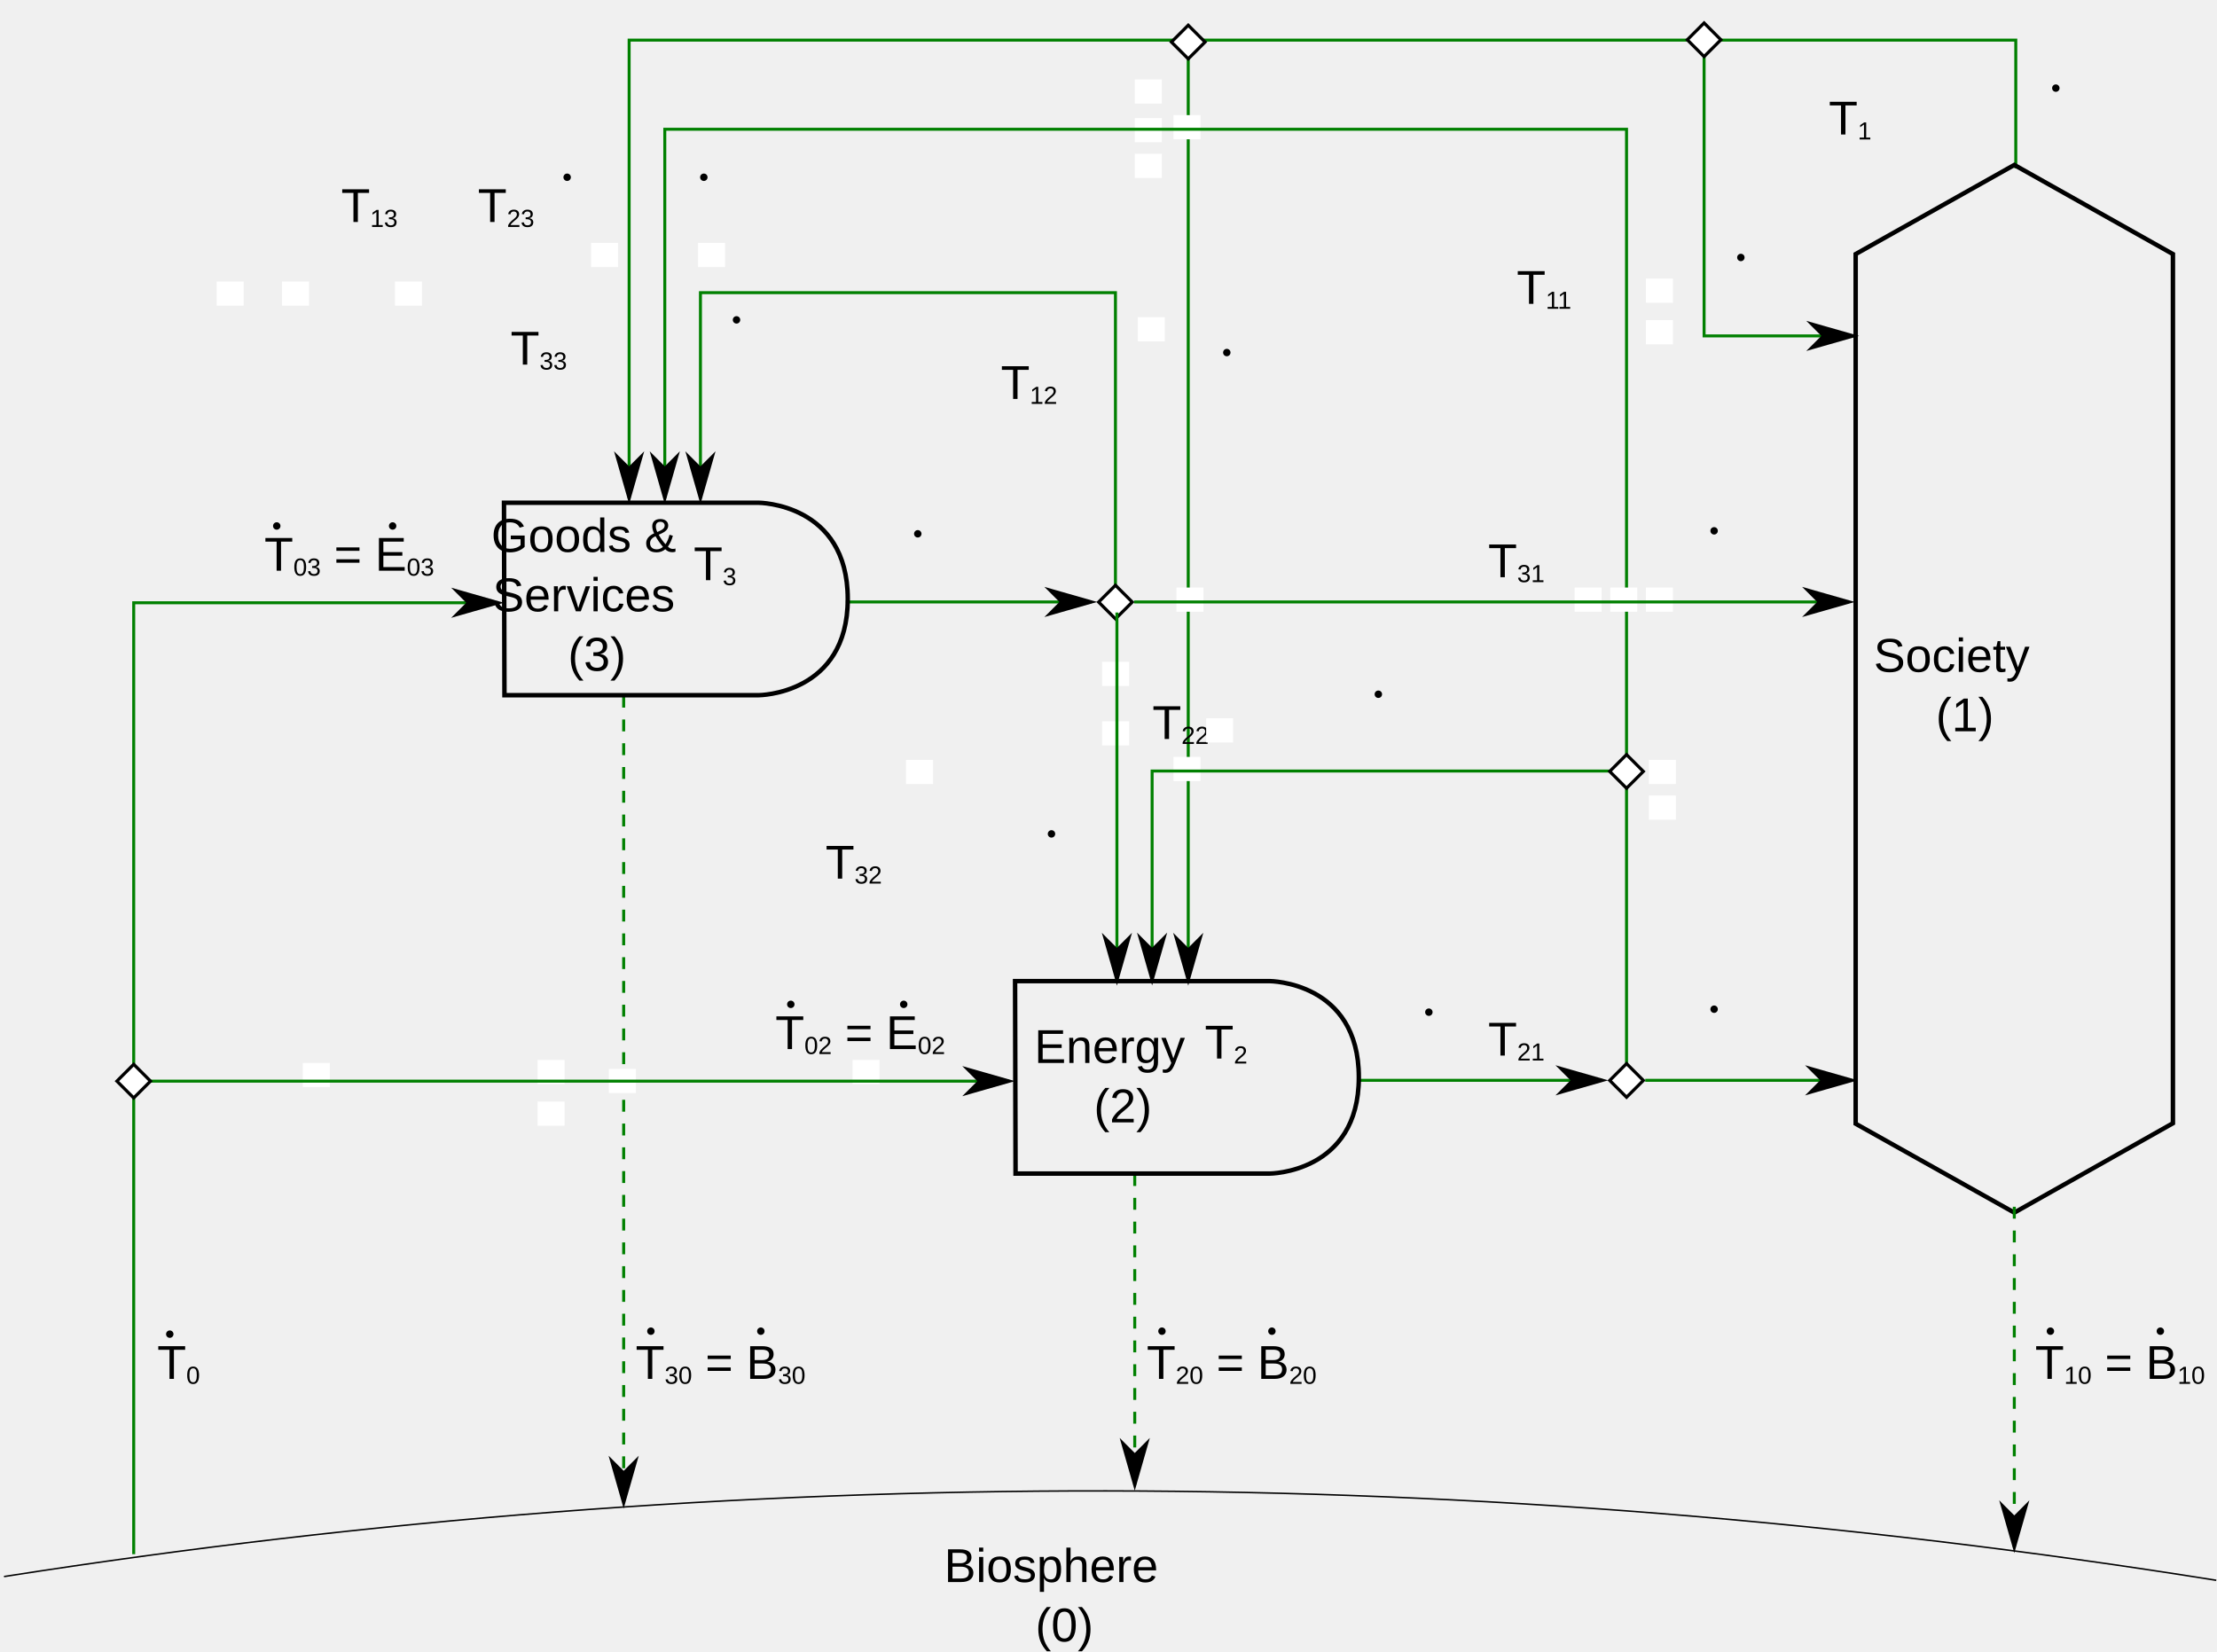
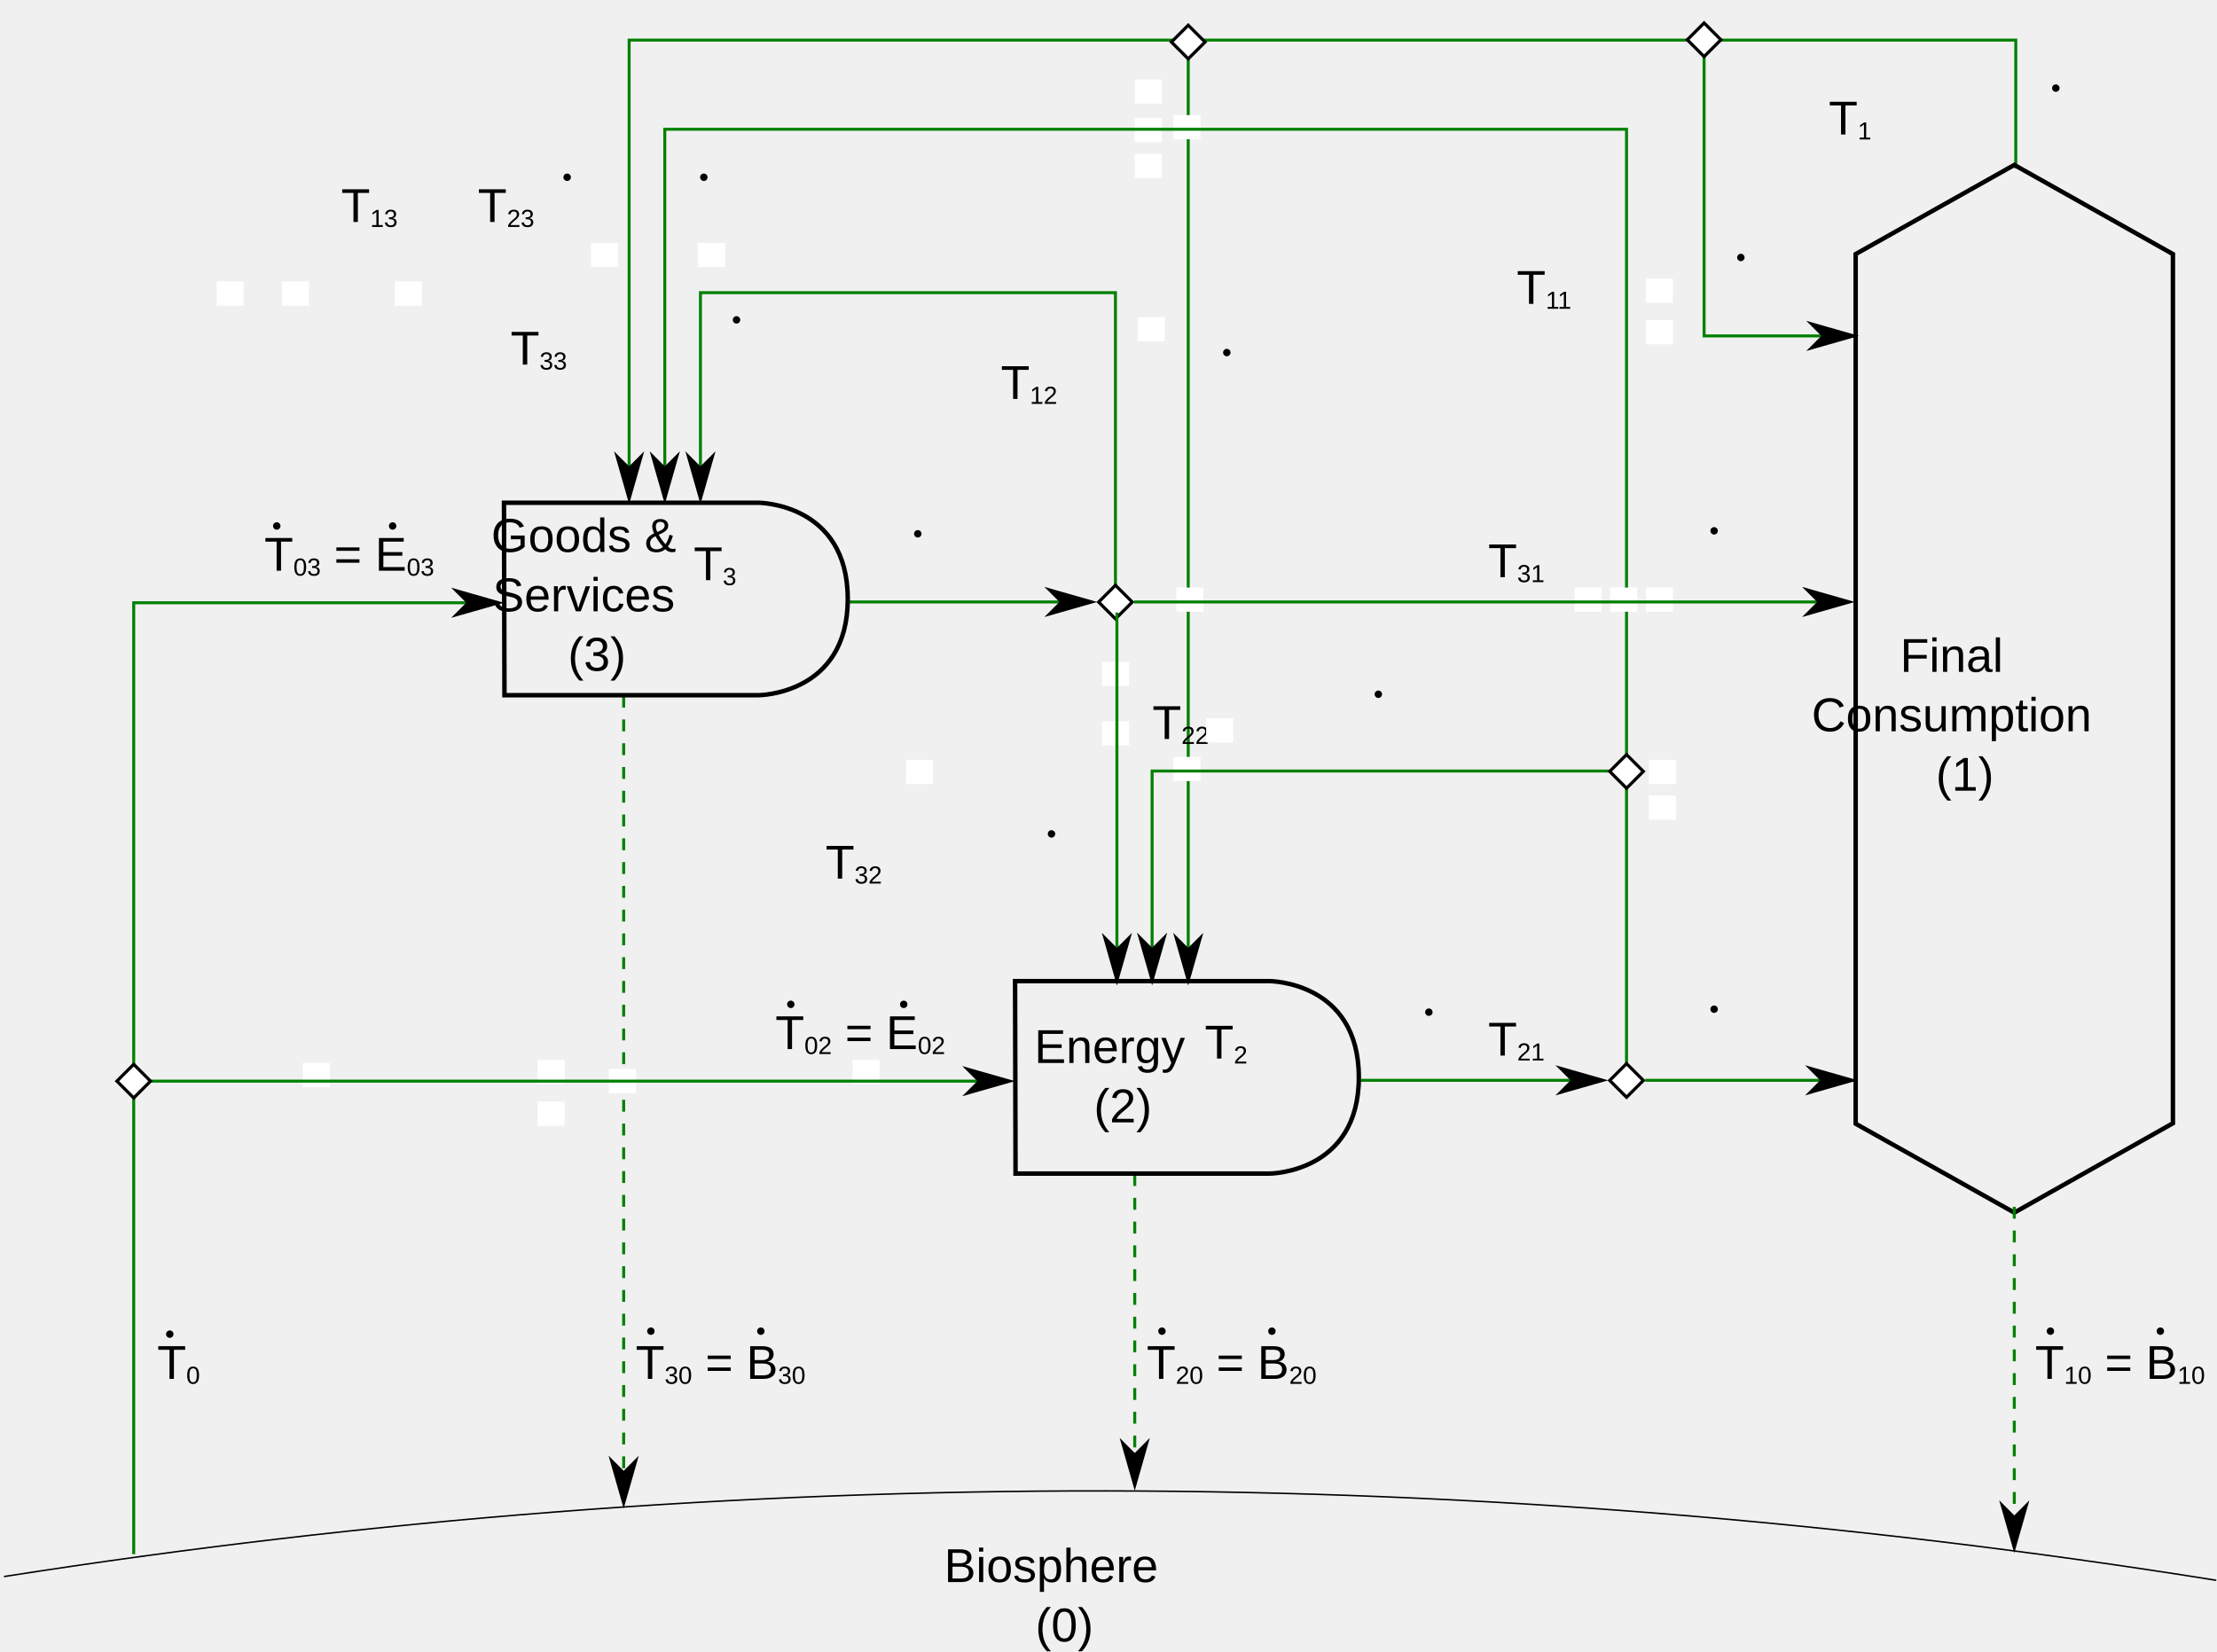
<svg xmlns="http://www.w3.org/2000/svg" version="1.1" width="1492.215" height="1111.64" id="svg2" xml:space="preserve">
  <defs id="defs6">
    <marker orient="auto" refY="0" refX="0" id="Arrow1Lstart" style="overflow:visible">
      <path id="path4143" d="M 0,0 5,-5 -12.5,0 5,5 0,0 z" style="fill-rule:evenodd;stroke:#000000;stroke-width:1pt;marker-start:none" transform="matrix(0.8,0,0,0.8,10,0)" />
    </marker>
    <marker orient="auto" refY="0" refX="0" id="Arrow1Lend" style="overflow:visible">
      <path id="path4132" d="M 0,0 5,-5 -12.5,0 5,5 0,0 z" style="fill-rule:evenodd;stroke:#000000;stroke-width:1pt;marker-start:none" transform="matrix(-0.8,0,0,-0.8,-10,0)" />
    </marker>
    <marker style="overflow:visible" id="InfiniteLineStart" refX="0" refY="0" orient="auto">
      <g id="g4065" transform="translate(-13,0)">
        <circle d="M 3.8,0 C 3.8,0.442 3.442,0.8 3,0.8 2.558,0.8 2.2,0.442 2.2,0 c 0,-0.442 0.358,-0.8 0.8,-0.8 0.442,0 0.8,0.358 0.8,0.8 z" id="circle4067" r="0.8" cy="0" cx="3" />
        <circle d="M 7.3,0 C 7.3,0.442 6.942,0.8 6.5,0.8 6.058,0.8 5.7,0.442 5.7,0 c 0,-0.442 0.358,-0.8 0.8,-0.8 0.442,0 0.8,0.358 0.8,0.8 z" id="circle4069" r="0.8" cy="0" cx="6.5" />
        <circle d="M 10.8,0 C 10.8,0.442 10.442,0.8 10,0.8 9.558,0.8 9.2,0.442 9.2,0 c 0,-0.442 0.358,-0.8 0.8,-0.8 0.442,0 0.8,0.358 0.8,0.8 z" id="circle4071" r="0.8" cy="0" cx="10" />
      </g>
    </marker>
    <marker orient="auto" refY="0" refX="0" id="InfiniteLineStart-3" style="overflow:visible">
      <g transform="translate(-13,0)" id="g4065-9">
        <circle cx="3" cy="0" r="0.8" id="circle4067-9" d="M 3.8,0 C 3.8,0.442 3.442,0.8 3,0.8 2.558,0.8 2.2,0.442 2.2,0 c 0,-0.442 0.358,-0.8 0.8,-0.8 0.442,0 0.8,0.358 0.8,0.8 z" />
        <circle cx="6.5" cy="0" r="0.8" id="circle4069-7" d="M 7.3,0 C 7.3,0.442 6.942,0.8 6.5,0.8 6.058,0.8 5.7,0.442 5.7,0 c 0,-0.442 0.358,-0.8 0.8,-0.8 0.442,0 0.8,0.358 0.8,0.8 z" />
        <circle cx="10" cy="0" r="0.8" id="circle4071-0" d="M 10.8,0 C 10.8,0.442 10.442,0.8 10,0.8 9.558,0.8 9.2,0.442 9.2,0 c 0,-0.442 0.358,-0.8 0.8,-0.8 0.442,0 0.8,0.358 0.8,0.8 z" />
      </g>
    </marker>
    <marker style="overflow:visible" id="Arrow1Lend-0" refX="0" refY="0" orient="auto">
      <path transform="matrix(-0.8,0,0,-0.8,-10,0)" style="fill-rule:evenodd;stroke:#000000;stroke-width:1pt;marker-start:none" d="M 0,0 5,-5 -12.5,0 5,5 0,0 z" id="path4132-2" />
    </marker>
    <marker style="overflow:visible" id="Arrow1Lstart-7" refX="0" refY="0" orient="auto">
      <path transform="matrix(0.8,0,0,0.8,10,0)" style="fill-rule:evenodd;stroke:#000000;stroke-width:1pt;marker-start:none" d="M 0,0 5,-5 -12.5,0 5,5 0,0 z" id="path4143-9" />
    </marker>
    <marker style="overflow:visible" id="EmptyDiamondL" refX="0" refY="0" orient="auto">
      <path transform="scale(0.8,0.8)" style="fill:#ffffff;fill-rule:evenodd;stroke:#000000;stroke-width:1pt;marker-start:none" d="M 0,-7.071 -7.071,0 0,7.071 7.071,0 0,-7.071 z" id="path4169" />
    </marker>
    <marker orient="auto" refY="0" refX="0" id="InfiniteLineStart-0" style="overflow:visible">
      <g transform="translate(-13,0)" id="g4065-5">
        <circle cx="3" cy="0" r="0.8" id="circle4067-6" d="M 3.8,0 C 3.8,0.442 3.442,0.8 3,0.8 2.558,0.8 2.2,0.442 2.2,0 c 0,-0.442 0.358,-0.8 0.8,-0.8 0.442,0 0.8,0.358 0.8,0.8 z" />
        <circle cx="6.5" cy="0" r="0.8" id="circle4069-78" d="M 7.3,0 C 7.3,0.442 6.942,0.8 6.5,0.8 6.058,0.8 5.7,0.442 5.7,0 c 0,-0.442 0.358,-0.8 0.8,-0.8 0.442,0 0.8,0.358 0.8,0.8 z" />
        <circle cx="10" cy="0" r="0.8" id="circle4071-06" d="M 10.8,0 C 10.8,0.442 10.442,0.8 10,0.8 9.558,0.8 9.2,0.442 9.2,0 c 0,-0.442 0.358,-0.8 0.8,-0.8 0.442,0 0.8,0.358 0.8,0.8 z" />
      </g>
    </marker>
    <marker style="overflow:visible" id="Arrow1Lend-7" refX="0" refY="0" orient="auto">
      <path transform="matrix(-0.8,0,0,-0.8,-10,0)" style="fill-rule:evenodd;stroke:#000000;stroke-width:1pt;marker-start:none" d="M 0,0 5,-5 -12.5,0 5,5 0,0 z" id="path4132-0" />
    </marker>
    <marker style="overflow:visible" id="Arrow1Lstart-0" refX="0" refY="0" orient="auto">
      <path transform="matrix(0.8,0,0,0.8,10,0)" style="fill-rule:evenodd;stroke:#000000;stroke-width:1pt;marker-start:none" d="M 0,0 5,-5 -12.5,0 5,5 0,0 z" id="path4143-5" />
    </marker>
  </defs>
  <g transform="matrix(1.25,0,0,-1.25,862.4153,701.1359)" id="g10">
    <g id="g12">
      <path id="path4319" d="m 395.495,470.299 0,69.01 -746.662,0 0,-246.744" style="fill:none;stroke:#008000;stroke-width:1.6;stroke-linecap:butt;stroke-linejoin:miter;stroke-opacity:1;marker-start:none;marker-end:url(#Arrow1Lend)" />
      <path style="fill:none;stroke:#008000;stroke-width:1.6;stroke-linecap:butt;stroke-linejoin:miter;stroke-miterlimit:4;stroke-opacity:1;stroke-dasharray:none;stroke-dashoffset:0;marker-start:url(#EmptyDiamondL);marker-end:url(#Arrow1Lend)" id="path4530" d="m -50.111,538.269 0,-504.994" />
      <rect style="fill:#ffffff;fill-opacity:1;stroke:none" id="rect4743" width="14.543" height="13.012" x="-58.07" y="-153.314" transform="scale(1,-1)" />
      <rect style="fill:#ffffff;fill-opacity:1;stroke:none" id="rect4511" width="14.543" height="13.012" x="-58.07" y="-498.914" transform="scale(1,-1)" />
      <path style="fill:none;stroke:#008000;stroke-width:1.6;stroke-linecap:butt;stroke-linejoin:miter;stroke-opacity:1;marker-start:url(#EmptyDiamondL);marker-end:url(#Arrow1Lend)" d="m 185.895,-20.901 0,166.61 -255.462,0 0,-112.344" id="path3112" />
      <path d="m -354.111,186.269 0,-434.594" id="path4539" style="fill:none;stroke:#008000;stroke-width:1.6;stroke-linecap:butt;stroke-linejoin:miter;stroke-miterlimit:4;stroke-opacity:1;stroke-dasharray:6.4, 6.4;stroke-dashoffset:0;marker-end:url(#Arrow1Lend)" />
      <rect style="fill:#ffffff;fill-opacity:1;stroke:none" id="rect5371" width="14.543" height="13.012" x="-400.47" y="9.886" transform="scale(1,-1)" />
      <rect transform="scale(1,-1)" y="14.686" x="-362.07" height="13.012" width="14.543" id="rect5373" style="fill:#ffffff;fill-opacity:1;stroke:none" />
      <rect style="fill:#ffffff;fill-opacity:1;stroke:none" id="rect5375" width="14.543" height="13.012" x="-230.87" y="9.886" transform="scale(1,-1)" />
      <rect transform="scale(1,-1)" y="32.286" x="-400.47" height="13.012" width="14.543" id="rect5377" style="fill:#ffffff;fill-opacity:1;stroke:none" />
      <rect transform="scale(1,-1)" y="11.486" x="-526.87" height="13.012" width="14.543" id="rect5369" style="fill:#ffffff;fill-opacity:1;stroke:none" />
      <rect transform="scale(1,-1)" y="-518.114" x="-78.87" height="13.012" width="14.543" id="rect5350" style="fill:#ffffff;fill-opacity:1;stroke:none" />
      <rect style="fill:#ffffff;fill-opacity:1;stroke:none" id="rect5363" width="14.543" height="13.012" x="-538.07" y="-409.314" transform="scale(1,-1)" />
      <rect transform="scale(1,-1)" y="-409.314" x="-573.27" height="13.012" width="14.543" id="rect5365" style="fill:#ffffff;fill-opacity:1;stroke:none" />
      <rect transform="scale(1,-1)" y="-478.114" x="-78.87" height="13.012" width="14.543" id="rect5346" style="fill:#ffffff;fill-opacity:1;stroke:none" />
      <rect style="fill:#ffffff;fill-opacity:1;stroke:none" id="rect5348" width="14.543" height="13.012" x="-78.87" y="-497.314" transform="scale(1,-1)" />
      <rect style="fill:#ffffff;fill-opacity:1;stroke:none" id="rect5342" width="14.543" height="13.012" x="-371.67" y="-430.114" transform="scale(1,-1)" />
      <rect transform="scale(1,-1)" y="-430.114" x="-314.07" height="13.012" width="14.543" id="rect5344" style="fill:#ffffff;fill-opacity:1;stroke:none" />
      <path style="fill:none;stroke:#008000;stroke-width:1.6;stroke-linecap:butt;stroke-linejoin:miter;stroke-opacity:1;marker-start:url(#EmptyDiamondL);marker-end:url(#Arrow1Lend)" d="m 185.895,145.499 0,345.81 -517.862,0 0,-198.744" id="path4689" />
      <path d="m 195.957,-20.841 111.394,0" id="path6395" style="fill:none;stroke:#008000;stroke-width:1.6;stroke-linecap:butt;stroke-linejoin:miter;stroke-miterlimit:4;stroke-opacity:1;stroke-dasharray:none;marker-end:url(#Arrow1Lend-7)" />
      <rect style="fill:#ffffff;fill-opacity:1;stroke:none" id="rect4279" width="14.543" height="13.012" x="197.93" y="-132.514" transform="scale(1,-1)" />
      <rect transform="scale(1,-1)" y="-151.714" x="197.93" height="13.012" width="14.543" id="rect4277" style="fill:#ffffff;fill-opacity:1;stroke:none" />
      <rect style="fill:#ffffff;fill-opacity:1;stroke:none" id="rect4275" width="18.179" height="16.265" x="544.414" y="226.759" transform="matrix(0.8,0,0,-0.8,-637.6017,333.1218)" />
      <text transform="scale(1,-1)" id="text4115" y="291.016" x="-91.893" style="font-size:25.6px;font-style:normal;font-variant:normal;font-weight:normal;font-stretch:normal;text-align:center;line-height:125%;letter-spacing:0px;word-spacing:0px;text-anchor:middle;fill:#000000;fill-opacity:1;stroke:none;font-family:Arial;-inkscape-font-specification:Arial" xml:space="preserve">
        <tspan y="291.016" x="-91.893" id="tspan4117">Biosphere</tspan>
        <tspan y="323.016" x="-91.893" id="tspan4119">(0)</tspan>
      </text>
      <text transform="scale(1,-1)" id="text4782" y="4.015" x="-272.446" style="font-size:25.6px;font-style:normal;font-variant:normal;font-weight:normal;font-stretch:normal;text-align:start;line-height:125%;letter-spacing:0px;word-spacing:0px;text-anchor:start;fill:#000000;fill-opacity:1;stroke:none;font-family:Arial;-inkscape-font-specification:Arial" xml:space="preserve">
        <tspan id="tspan3042" x="-272.446" y="4.015">T<tspan style="font-size:52%;baseline-shift:sub" id="tspan3169">02</tspan> = E<tspan style="font-size:52%;text-align:start;text-anchor:start;baseline-shift:sub" id="tspan3044">02</tspan>
        </tspan>
      </text>
      <path transform="matrix(0.07404241,0,0,-0.1031305,-250.6258,45.89831)" d="m -155.143,250.419 c 0,10.71 -12.093,19.393 -27.012,19.393 -14.918,0 -27.012,-8.682 -27.012,-19.393 0,-10.71 12.093,-19.393 27.012,-19.393 14.918,0 27.012,8.682 27.012,19.393 z" id="path4796" style="fill:#000000;fill-opacity:1;stroke:none" />
      <text xml:space="preserve" style="font-size:25.6px;font-style:normal;font-variant:normal;font-weight:normal;font-stretch:normal;text-align:center;line-height:125%;letter-spacing:0px;word-spacing:0px;text-anchor:middle;fill:#000000;fill-opacity:1;stroke:none;font-family:Arial;-inkscape-font-specification:Arial" x="392.962" y="-199.124" id="text3119" transform="scale(1,-1)">
-         <tspan id="tspan3123" x="392.962" y="-199.124">Society</tspan>
-         <tspan id="tspan3125" x="392.962" y="-167.124">(1)</tspan>
+         <tspan id="tspan3123" x="392.962" y="-199.124">Final</tspan>
+         <tspan x="392.962" y="-167.124" id="tspan5298">Consumption</tspan>
+         <tspan id="tspan3125" x="392.962" y="-135.124">(1)</tspan>
      </text>
      <path d="m 309.271,-44.212 0,468.3 85.42,48 85.417,-48 0,-468.047 -85.417,-48.125 z" id="path4124" style="fill:none;stroke:#000000;stroke-width:2.4;stroke-linecap:butt;stroke-linejoin:miter;stroke-miterlimit:4;stroke-opacity:1;stroke-dasharray:none" />
      <path d="m 394.689,-88.931 0,-183.394" id="path4841" style="fill:none;stroke:#008000;stroke-width:1.6;stroke-linecap:butt;stroke-linejoin:miter;stroke-miterlimit:4;stroke-opacity:1;stroke-dasharray:6.4, 6.4;stroke-dashoffset:0;marker-end:url(#Arrow1Lend)" />
      <text transform="scale(1,-1)" id="text4843" y="181.615" x="405.899" style="font-size:25.6px;font-style:normal;font-variant:normal;font-weight:normal;font-stretch:normal;text-align:start;line-height:125%;letter-spacing:0px;word-spacing:0px;text-anchor:start;fill:#000000;fill-opacity:1;stroke:none;font-family:Arial;-inkscape-font-specification:Arial" xml:space="preserve">
        <tspan y="181.615" x="405.899" id="tspan4845">T<tspan style="font-size:52%;baseline-shift:sub" id="tspan3181">10</tspan> = B<tspan id="tspan4847" style="font-size:52%;text-align:start;text-anchor:start;baseline-shift:sub">10</tspan>
        </tspan>
      </text>
      <path transform="matrix(0.07404241,0,0,-0.1031305,427.6304,-130.1017)" d="m -155.143,250.419 c 0,10.71 -12.093,19.393 -27.012,19.393 -14.918,0 -27.012,-8.682 -27.012,-19.393 0,-10.71 12.093,-19.393 27.012,-19.393 14.918,0 27.012,8.682 27.012,19.393 z" id="path4849" style="fill:#000000;fill-opacity:1;stroke:none" />
      <path style="fill:none;stroke:#008000;stroke-width:1.6;stroke-linecap:butt;stroke-linejoin:miter;stroke-miterlimit:4;stroke-opacity:1;stroke-dasharray:6.4, 6.4;stroke-dashoffset:0;marker-end:url(#Arrow1Lend)" id="path3164" d="m -78.911,-71.331 0,-167.394" />
      <text xml:space="preserve" style="font-size:25.6px;font-style:normal;font-variant:normal;font-weight:normal;font-stretch:normal;text-align:start;line-height:125%;letter-spacing:0px;word-spacing:0px;text-anchor:start;fill:#000000;fill-opacity:1;stroke:none;font-family:Arial;-inkscape-font-specification:Arial" x="-72.5" y="181.615" id="text3166" transform="scale(1,-1)">
        <tspan id="tspan3168" x="-72.5" y="181.615">T<tspan style="font-size:52%;baseline-shift:sub" id="tspan3177">20</tspan> = B<tspan style="font-size:52%;text-align:start;text-anchor:start;baseline-shift:sub" id="tspan3170">20</tspan>
        </tspan>
      </text>
      <path style="fill:#000000;fill-opacity:1;stroke:none" id="path3172" d="m -155.143,250.419 c 0,10.71 -12.093,19.393 -27.012,19.393 -14.918,0 -27.012,-8.682 -27.012,-19.393 0,-10.71 12.093,-19.393 27.012,-19.393 14.918,0 27.012,8.682 27.012,19.393 z" transform="matrix(0.07404241,0,0,-0.1031305,-50.76961,-130.1017)" />
      <text xml:space="preserve" style="font-size:40px;font-style:normal;font-weight:normal;line-height:125%;letter-spacing:0px;word-spacing:0px;fill:#000000;fill-opacity:1;stroke:none;font-family:Sans" x="1491.808" y="664.912" id="text3105" transform="matrix(0.8,0,0,-0.8,-637.6017,333.1218)">
        <tspan id="tspan3107" x="1491.808" y="664.912" />
      </text>
      <g id="g10-3" transform="translate(1225.022,-64.78471)">
        <g id="g12-9">
          <text transform="matrix(0.8,0,0,-0.8,-637.6017,333.1218)" id="text3105-3" y="664.912" x="1491.808" style="font-size:40px;font-style:normal;font-weight:normal;line-height:125%;letter-spacing:0px;word-spacing:0px;fill:#000000;fill-opacity:1;stroke:none;font-family:Sans" xml:space="preserve">
            <tspan y="664.912" x="1491.808" id="tspan3107-8" />
          </text>
        </g>
      </g>
      <path style="fill:none;stroke:#008000;stroke-width:1.6;stroke-linecap:butt;stroke-linejoin:miter;stroke-miterlimit:4;stroke-opacity:1;stroke-dasharray:none;marker-end:url(#Arrow1Lend-7)" id="path24" d="m 40.757,-20.841 132.194,0" />
      <g id="g5963" transform="translate(-21.79792,11.2)">
        <path d="m -121.554,21.379 137.1,0 c 0,0 48,-0.209 48,-51.82 -2.6e-4,-51.611 -48,-51.817 -48,-51.817 l -136.847,0 z" id="path14" style="fill:none;stroke:#000000;stroke-width:2.4;stroke-linecap:butt;stroke-linejoin:miter;stroke-miterlimit:4;stroke-opacity:1;stroke-dasharray:none" />
        <text xml:space="preserve" style="font-size:25.6px;font-style:normal;font-variant:normal;font-weight:normal;font-stretch:normal;text-align:center;line-height:125%;letter-spacing:0px;word-spacing:0px;text-anchor:middle;fill:#000000;fill-opacity:1;stroke:none;font-family:Arial;-inkscape-font-specification:Arial" x="-31.504" y="22.689" id="text3085" transform="scale(1,-1)">
          <tspan id="tspan3089" x="-31.504" y="22.689">Energy</tspan>
          <tspan x="-31.504" y="54.689" id="tspan3115">(2)</tspan>
        </text>
      </g>
      <text transform="scale(1,-1)" id="text4981" y="9.113" x="95.607" style="font-size:25.6px;font-style:normal;font-variant:normal;font-weight:normal;font-stretch:normal;text-align:end;line-height:125%;letter-spacing:0px;word-spacing:0px;text-anchor:end;fill:#000000;fill-opacity:1;stroke:none;font-family:Arial;-inkscape-font-specification:Arial" xml:space="preserve">
        <tspan y="9.113" x="95.607" id="tspan4983">T<tspan id="tspan4985" style="font-size:52%;baseline-shift:sub">2</tspan>
        </tspan>
      </text>
      <path transform="matrix(0.07404241,0,0,-0.1031305,92.9436,41.6853)" d="m -155.143,250.419 c 0,10.71 -12.093,19.393 -27.012,19.393 -14.918,0 -27.012,-8.682 -27.012,-19.393 0,-10.71 12.093,-19.393 27.012,-19.393 14.918,0 27.012,8.682 27.012,19.393 z" id="path3125" style="fill:#000000;fill-opacity:1;stroke:none" />
      <text xml:space="preserve" style="font-size:25.6px;font-style:normal;font-variant:normal;font-weight:normal;font-stretch:normal;text-align:end;line-height:125%;letter-spacing:0px;word-spacing:0px;text-anchor:end;fill:#000000;fill-opacity:1;stroke:none;font-family:Arial;-inkscape-font-specification:Arial" x="74.807" y="-162.972" id="text3116" transform="scale(1,-1)">
        <tspan id="tspan3118" x="74.807" y="-162.972">T<tspan style="font-size:52%;baseline-shift:sub" id="tspan3120">22</tspan>
        </tspan>
      </text>
      <path style="fill:#000000;fill-opacity:1;stroke:none" id="path3122" d="m -155.143,250.419 c 0,10.71 -12.093,19.393 -27.012,19.393 -14.918,0 -27.012,-8.682 -27.012,-19.393 0,-10.71 12.093,-19.393 27.012,-19.393 14.918,0 27.012,8.682 27.012,19.393 z" transform="matrix(0.07404241,0,0,-0.1031305,65.74359,212.8853)" />
      <text xml:space="preserve" style="font-size:25.6px;font-style:normal;font-variant:normal;font-weight:normal;font-stretch:normal;text-align:end;line-height:125%;letter-spacing:0px;word-spacing:0px;text-anchor:end;fill:#000000;fill-opacity:1;stroke:none;font-family:Arial;-inkscape-font-specification:Arial" x="255.607" y="7.513" id="text4223" transform="scale(1,-1)">
        <tspan id="tspan4225" x="255.607" y="7.513">T<tspan style="font-size:52%;baseline-shift:sub" id="tspan4227">21</tspan>
        </tspan>
      </text>
      <path style="fill:#000000;fill-opacity:1;stroke:none" id="path4229" d="m -155.143,250.419 c 0,10.71 -12.093,19.393 -27.012,19.393 -14.918,0 -27.012,-8.682 -27.012,-19.393 0,-10.71 12.093,-19.393 27.012,-19.393 14.918,0 27.012,8.682 27.012,19.393 z" transform="matrix(0.07404241,0,0,-0.1031305,246.5436,43.2853)" />
      <text xml:space="preserve" style="font-size:25.6px;font-style:normal;font-variant:normal;font-weight:normal;font-stretch:normal;text-align:end;line-height:125%;letter-spacing:0px;word-spacing:0px;text-anchor:end;fill:#000000;fill-opacity:1;stroke:none;font-family:Arial;-inkscape-font-specification:Arial" x="-101.193" y="-87.772" id="text4231" transform="scale(1,-1)">
        <tspan id="tspan4233" x="-101.193" y="-87.772">T<tspan style="font-size:52%;baseline-shift:sub" id="tspan4235">32</tspan>
        </tspan>
      </text>
      <path style="fill:#000000;fill-opacity:1;stroke:none" id="path4237" d="m -155.143,250.419 c 0,10.71 -12.093,19.393 -27.012,19.393 -14.918,0 -27.012,-8.682 -27.012,-19.393 0,-10.71 12.093,-19.393 27.012,-19.393 14.918,0 27.012,8.682 27.012,19.393 z" transform="matrix(0.07404241,0,0,-0.1031305,-110.2564,137.6853)" />
      <path id="path4509" d="m -89.305,236.699 0,166.61 -223.462,0 0,-110.744" style="fill:none;stroke:#008000;stroke-width:1.6;stroke-linecap:butt;stroke-linejoin:miter;stroke-opacity:1;marker-start:url(#EmptyDiamondL);marker-end:url(#Arrow1Lend)" />
      <rect transform="scale(1,-1)" y="-390.114" x="-77.27" height="13.012" width="14.543" id="rect4515" style="fill:#ffffff;fill-opacity:1;stroke:none" />
      <rect transform="scale(1,-1)" y="-409.314" x="-477.27" height="13.012" width="14.543" id="rect4519" style="fill:#ffffff;fill-opacity:1;stroke:none" />
      <path style="fill:none;stroke:#008000;stroke-width:1.6;stroke-linecap:butt;stroke-linejoin:miter;stroke-opacity:1;marker-start:url(#Arrow1Lstart);marker-end:none" d="m -421.675,236.322 -196.262,0 0,-512.344" id="path4521" />
      <text xml:space="preserve" style="font-size:25.6px;font-style:normal;font-variant:normal;font-weight:normal;font-stretch:normal;text-align:start;line-height:125%;letter-spacing:0px;word-spacing:0px;text-anchor:start;fill:#000000;fill-opacity:1;stroke:none;font-family:Arial;-inkscape-font-specification:Arial" x="-547.607" y="-253.585" id="text4523" transform="scale(1,-1)">
        <tspan y="-253.585" x="-547.607" id="tspan4525">T<tspan style="font-size:52%;baseline-shift:sub" id="tspan3164">03</tspan> = E<tspan id="tspan4527" style="font-size:52%;text-align:start;text-anchor:start;baseline-shift:sub">03</tspan>
        </tspan>
      </text>
      <path style="fill:#000000;fill-opacity:1;stroke:none" id="path4529" d="m -155.143,250.419 c 0,10.71 -12.093,19.393 -27.012,19.393 -14.918,0 -27.012,-8.682 -27.012,-19.393 0,-10.71 12.093,-19.393 27.012,-19.393 14.918,0 27.012,8.682 27.012,19.393 z" transform="matrix(0.07404241,0,0,-0.1031305,-527.4258,303.4983)" />
      <text transform="scale(1,-1)" id="text4531" y="181.615" x="-605.282" style="font-size:25.6px;font-style:normal;font-variant:normal;font-weight:normal;font-stretch:normal;text-align:start;line-height:125%;letter-spacing:0px;word-spacing:0px;text-anchor:start;fill:#000000;fill-opacity:1;stroke:none;font-family:Arial;-inkscape-font-specification:Arial" xml:space="preserve">
        <tspan y="181.615" x="-605.282" id="tspan4533">T<tspan id="tspan4535" style="font-size:52%;text-align:start;text-anchor:start;baseline-shift:sub">0</tspan>
        </tspan>
      </text>
      <path transform="matrix(0.07404241,0,0,-0.1031305,-585.0258,-131.7017)" d="m -155.143,250.419 c 0,10.71 -12.093,19.393 -27.012,19.393 -14.918,0 -27.012,-8.682 -27.012,-19.393 0,-10.71 12.093,-19.393 27.012,-19.393 14.918,0 27.012,8.682 27.012,19.393 z" id="path4537" style="fill:#000000;fill-opacity:1;stroke:none" />
      <text transform="scale(1,-1)" id="text4541" y="181.615" x="-347.7" style="font-size:25.6px;font-style:normal;font-variant:normal;font-weight:normal;font-stretch:normal;text-align:start;line-height:125%;letter-spacing:0px;word-spacing:0px;text-anchor:start;fill:#000000;fill-opacity:1;stroke:none;font-family:Arial;-inkscape-font-specification:Arial" xml:space="preserve">
        <tspan y="181.615" x="-347.7" id="tspan4543">T<tspan style="font-size:52%;baseline-shift:sub" id="tspan3173">30</tspan> = B<tspan id="tspan4545" style="font-size:52%;text-align:start;text-anchor:start;baseline-shift:sub">30</tspan>
        </tspan>
      </text>
      <path transform="matrix(0.07404241,0,0,-0.1031305,-325.9696,-130.1017)" d="m -155.143,250.419 c 0,10.71 -12.093,19.393 -27.012,19.393 -14.918,0 -27.012,-8.682 -27.012,-19.393 0,-10.71 12.093,-19.393 27.012,-19.393 14.918,0 27.012,8.682 27.012,19.393 z" id="path4547" style="fill:#000000;fill-opacity:1;stroke:none" />
      <path d="m -234.443,236.759 132.194,0" id="path4569" style="fill:none;stroke:#008000;stroke-width:1.6;stroke-linecap:butt;stroke-linejoin:miter;stroke-miterlimit:4;stroke-opacity:1;stroke-dasharray:none;marker-end:url(#Arrow1Lend-7)" />
      <g transform="translate(-296.9979,268.8)" id="g4571">
        <path style="fill:none;stroke:#000000;stroke-width:2.4;stroke-linecap:butt;stroke-linejoin:miter;stroke-miterlimit:4;stroke-opacity:1;stroke-dasharray:none" id="path4573" d="m -121.554,21.379 137.1,0 c 0,0 48,-0.209 48,-51.82 -2.6e-4,-51.611 -48,-51.817 -48,-51.817 l -136.847,0 z" />
        <text transform="scale(1,-1)" id="text4577" y="5.089" x="-39.504" style="font-size:25.6px;font-style:normal;font-variant:normal;font-weight:normal;font-stretch:normal;text-align:center;line-height:125%;letter-spacing:0px;word-spacing:0px;text-anchor:middle;fill:#000000;fill-opacity:1;stroke:none;font-family:Arial;-inkscape-font-specification:Arial" xml:space="preserve">
          <tspan y="5.089" x="-39.504" id="tspan4579">Goods &amp;</tspan>
          <tspan y="37.089" x="-39.504" id="tspan3254">Services</tspan>
          <tspan id="tspan4581" y="69.089" x="-39.504">(3)</tspan>
        </text>
      </g>
      <text xml:space="preserve" style="font-size:25.6px;font-style:normal;font-variant:normal;font-weight:normal;font-stretch:normal;text-align:end;line-height:125%;letter-spacing:0px;word-spacing:0px;text-anchor:end;fill:#000000;fill-opacity:1;stroke:none;font-family:Arial;-inkscape-font-specification:Arial" x="-179.593" y="-248.487" id="text4585" transform="scale(1,-1)">
        <tspan id="tspan4587" x="-179.593" y="-248.487">T<tspan style="font-size:52%;baseline-shift:sub" id="tspan4589">3</tspan>
        </tspan>
      </text>
      <path style="fill:#000000;fill-opacity:1;stroke:none" id="path4599" d="m -155.143,250.419 c 0,10.71 -12.093,19.393 -27.012,19.393 -14.918,0 -27.012,-8.682 -27.012,-19.393 0,-10.71 12.093,-19.393 27.012,-19.393 14.918,0 27.012,8.682 27.012,19.393 z" transform="matrix(0.07404241,0,0,-0.1031305,-182.2564,299.2853)" />
      <text transform="scale(1,-1)" id="text4609" y="-364.572" x="-270.793" style="font-size:25.6px;font-style:normal;font-variant:normal;font-weight:normal;font-stretch:normal;text-align:end;line-height:125%;letter-spacing:0px;word-spacing:0px;text-anchor:end;fill:#000000;fill-opacity:1;stroke:none;font-family:Arial;-inkscape-font-specification:Arial" xml:space="preserve">
        <tspan y="-364.572" x="-270.793" id="tspan4611">T<tspan id="tspan4613" style="font-size:52%;baseline-shift:sub">33</tspan>
        </tspan>
      </text>
      <path transform="matrix(0.07404241,0,0,-0.1031305,-279.8564,414.4853)" d="m -155.143,250.419 c 0,10.71 -12.093,19.393 -27.012,19.393 -14.918,0 -27.012,-8.682 -27.012,-19.393 0,-10.71 12.093,-19.393 27.012,-19.393 14.918,0 27.012,8.682 27.012,19.393 z" id="path4615" style="fill:#000000;fill-opacity:1;stroke:none" />
      <text xml:space="preserve" style="font-size:25.6px;font-style:normal;font-variant:normal;font-weight:normal;font-stretch:normal;text-align:end;line-height:125%;letter-spacing:0px;word-spacing:0px;text-anchor:end;fill:#000000;fill-opacity:1;stroke:none;font-family:Arial;-inkscape-font-specification:Arial" x="-6.793" y="-346.087" id="text4623" transform="scale(1,-1)">
        <tspan id="tspan4625" x="-6.793" y="-346.087">T<tspan style="font-size:52%;baseline-shift:sub" id="tspan4627">12</tspan>
        </tspan>
      </text>
      <path style="fill:#000000;fill-opacity:1;stroke:none" id="path4629" d="m -155.143,250.419 c 0,10.71 -12.093,19.393 -27.012,19.393 -14.918,0 -27.012,-8.682 -27.012,-19.393 0,-10.71 12.093,-19.393 27.012,-19.393 14.918,0 27.012,8.682 27.012,19.393 z" transform="matrix(0.07404241,0,0,-0.1031305,-15.8564,396.8853)" />
      <text xml:space="preserve" style="font-size:25.6px;font-style:normal;font-variant:normal;font-weight:normal;font-stretch:normal;text-align:end;line-height:125%;letter-spacing:0px;word-spacing:0px;text-anchor:end;fill:#000000;fill-opacity:1;stroke:none;font-family:Arial;-inkscape-font-specification:Arial" x="431.607" y="-488.487" id="text4663" transform="scale(1,-1)">
        <tspan id="tspan4665" x="431.607" y="-488.487">T<tspan style="font-size:52%;baseline-shift:sub" id="tspan4667">1</tspan>
        </tspan>
      </text>
      <path style="fill:#000000;fill-opacity:1;stroke:none" id="path4669" d="m -155.143,250.419 c 0,10.71 -12.093,19.393 -27.012,19.393 -14.918,0 -27.012,-8.682 -27.012,-19.393 0,-10.71 12.093,-19.393 27.012,-19.393 14.918,0 27.012,8.682 27.012,19.393 z" transform="matrix(0.07404241,0,0,-0.1031305,430.5436,539.2853)" />
      <text xml:space="preserve" style="font-size:25.6px;font-style:normal;font-variant:normal;font-weight:normal;font-stretch:normal;text-align:end;line-height:125%;letter-spacing:0px;word-spacing:0px;text-anchor:end;fill:#000000;fill-opacity:1;stroke:none;font-family:Arial;-inkscape-font-specification:Arial" x="255.607" y="-250.087" id="text4679" transform="scale(1,-1)">
        <tspan id="tspan4681" x="255.607" y="-250.087">T<tspan style="font-size:52%;baseline-shift:sub" id="tspan4683">31</tspan>
        </tspan>
      </text>
      <path style="fill:#000000;fill-opacity:1;stroke:none" id="path4685" d="m -155.143,250.419 c 0,10.71 -12.093,19.393 -27.012,19.393 -14.918,0 -27.012,-8.682 -27.012,-19.393 0,-10.71 12.093,-19.393 27.012,-19.393 14.918,0 27.012,8.682 27.012,19.393 z" transform="matrix(0.07404241,0,0,-0.1031305,246.5436,300.8853)" />
      <text transform="scale(1,-1)" id="text5115" y="-441.372" x="-361.993" style="font-size:25.6px;font-style:normal;font-variant:normal;font-weight:normal;font-stretch:normal;text-align:end;line-height:125%;letter-spacing:0px;word-spacing:0px;text-anchor:end;fill:#000000;fill-opacity:1;stroke:none;font-family:Arial;-inkscape-font-specification:Arial" xml:space="preserve">
        <tspan y="-441.372" x="-361.993" id="tspan5117">T<tspan id="tspan5119" style="font-size:52%;baseline-shift:sub">13</tspan>
        </tspan>
      </text>
      <path transform="matrix(0.07404241,0,0,-0.1031305,-371.0564,491.2853)" d="m -155.143,250.419 c 0,10.71 -12.093,19.393 -27.012,19.393 -14.918,0 -27.012,-8.682 -27.012,-19.393 0,-10.71 12.093,-19.393 27.012,-19.393 14.918,0 27.012,8.682 27.012,19.393 z" id="path5121" style="fill:#000000;fill-opacity:1;stroke:none" />
      <text xml:space="preserve" style="font-size:25.6px;font-style:normal;font-variant:normal;font-weight:normal;font-stretch:normal;text-align:end;line-height:125%;letter-spacing:0px;word-spacing:0px;text-anchor:end;fill:#000000;fill-opacity:1;stroke:none;font-family:Arial;-inkscape-font-specification:Arial" x="-288.393" y="-441.372" id="text5123" transform="scale(1,-1)">
        <tspan id="tspan5125" x="-288.393" y="-441.372">T<tspan style="font-size:52%;baseline-shift:sub" id="tspan5127">23</tspan>
        </tspan>
      </text>
      <path style="fill:#000000;fill-opacity:1;stroke:none" id="path5129" d="m -155.143,250.419 c 0,10.71 -12.093,19.393 -27.012,19.393 -14.918,0 -27.012,-8.682 -27.012,-19.393 0,-10.71 12.093,-19.393 27.012,-19.393 14.918,0 27.012,8.682 27.012,19.393 z" transform="matrix(0.07404241,0,0,-0.1031305,-297.4564,491.2853)" />
      <rect transform="scale(1,-1)" y="-410.914" x="196.33" height="13.012" width="14.543" id="rect5385" style="fill:#ffffff;fill-opacity:1;stroke:none" />
      <rect style="fill:#ffffff;fill-opacity:1;stroke:none" id="rect5387" width="14.543" height="13.012" x="196.33" y="-388.514" transform="scale(1,-1)" />
      <rect transform="scale(1,-1)" y="-244.514" x="177.13" height="13.012" width="14.543" id="rect5399" style="fill:#ffffff;fill-opacity:1;stroke:none" />
      <rect style="fill:#ffffff;fill-opacity:1;stroke:none" id="rect5401" width="14.543" height="13.012" x="196.33" y="-244.514" transform="scale(1,-1)" />
      <rect style="fill:#ffffff;fill-opacity:1;stroke:none" id="rect5403" width="14.543" height="13.012" x="157.93" y="-244.514" transform="scale(1,-1)" />
      <rect transform="scale(1,-1)" y="-174.114" x="-40.47" height="13.012" width="14.543" id="rect5405" style="fill:#ffffff;fill-opacity:1;stroke:none" />
      <rect style="fill:#ffffff;fill-opacity:1;stroke:none" id="rect5409" width="14.543" height="13.012" x="-96.47" y="-172.514" transform="scale(1,-1)" />
      <rect transform="scale(1,-1)" y="-204.514" x="-96.47" height="13.012" width="14.543" id="rect5411" style="fill:#ffffff;fill-opacity:1;stroke:none" />
      <path d="m -88.511,231.069 0,-197.794" id="path4687" style="fill:none;stroke:#008000;stroke-width:1.6;stroke-linecap:butt;stroke-linejoin:miter;stroke-miterlimit:4;stroke-opacity:1;stroke-dasharray:none;stroke-dashoffset:0;marker-end:url(#Arrow1Lend)" />
      <path style="fill:none;stroke:#000000;stroke-width:0.8px;stroke-linecap:butt;stroke-linejoin:miter;stroke-opacity:1" d="m -687.781,-288.069 c 394.415,61.799 791.458,61.868 1191.221,-2.005" id="path3256" />
      <path id="path3154" d="m 227.658,539.484 0,-159.462 80.344,0" style="fill:none;stroke:#008000;stroke-width:1.6;stroke-linecap:butt;stroke-linejoin:miter;stroke-opacity:1;marker-start:url(#EmptyDiamondL);marker-end:url(#Arrow1Lend)" />
      <text transform="scale(1,-1)" id="text3156" y="-397.287" x="270.007" style="font-size:25.6px;font-style:normal;font-variant:normal;font-weight:normal;font-stretch:normal;text-align:end;line-height:125%;letter-spacing:0px;word-spacing:0px;text-anchor:end;fill:#000000;fill-opacity:1;stroke:none;font-family:Arial;-inkscape-font-specification:Arial" xml:space="preserve">
        <tspan y="-397.287" x="270.007" id="tspan3158">T<tspan id="tspan3160" style="font-size:52%;baseline-shift:sub">11</tspan>
        </tspan>
      </text>
      <path transform="matrix(0.07404241,0,0,-0.1031305,260.9436,448.0853)" d="m -155.143,250.419 c 0,10.71 -12.093,19.393 -27.012,19.393 -14.918,0 -27.012,-8.682 -27.012,-19.393 0,-10.71 12.093,-19.393 27.012,-19.393 14.918,0 27.012,8.682 27.012,19.393 z" id="path3162" style="fill:#000000;fill-opacity:1;stroke:none" />
      <path transform="matrix(0.07404241,0,0,-0.1031305,-465.0258,303.4983)" d="m -155.143,250.419 c 0,10.71 -12.093,19.393 -27.012,19.393 -14.918,0 -27.012,-8.682 -27.012,-19.393 0,-10.71 12.093,-19.393 27.012,-19.393 14.918,0 27.012,8.682 27.012,19.393 z" id="path3166" style="fill:#000000;fill-opacity:1;stroke:none" />
      <path style="fill:#000000;fill-opacity:1;stroke:none" id="path3171" d="m -155.143,250.419 c 0,10.71 -12.093,19.393 -27.012,19.393 -14.918,0 -27.012,-8.682 -27.012,-19.393 0,-10.71 12.093,-19.393 27.012,-19.393 14.918,0 27.012,8.682 27.012,19.393 z" transform="matrix(0.07404241,0,0,-0.1031305,-189.8258,45.89831)" />
      <path style="fill:#000000;fill-opacity:1;stroke:none" id="path3175" d="m -155.143,250.419 c 0,10.71 -12.093,19.393 -27.012,19.393 -14.918,0 -27.012,-8.682 -27.012,-19.393 0,-10.71 12.093,-19.393 27.012,-19.393 14.918,0 27.012,8.682 27.012,19.393 z" transform="matrix(0.07404241,0,0,-0.1031305,-266.7696,-130.1017)" />
      <path transform="matrix(0.07404241,0,0,-0.1031305,8.430394,-130.1017)" d="m -155.143,250.419 c 0,10.71 -12.093,19.393 -27.012,19.393 -14.918,0 -27.012,-8.682 -27.012,-19.393 0,-10.71 12.093,-19.393 27.012,-19.393 14.918,0 27.012,8.682 27.012,19.393 z" id="path3179" style="fill:#000000;fill-opacity:1;stroke:none" />
      <path style="fill:#000000;fill-opacity:1;stroke:none" id="path3183" d="m -155.143,250.419 c 0,10.71 -12.093,19.393 -27.012,19.393 -14.918,0 -27.012,-8.682 -27.012,-19.393 0,-10.71 12.093,-19.393 27.012,-19.393 14.918,0 27.012,8.682 27.012,19.393 z" transform="matrix(0.07404241,0,0,-0.1031305,486.8304,-130.1017)" />
      <path id="path3349" d="m -146.475,-21.278 -471.462,0" style="fill:none;stroke:#008000;stroke-width:1.6;stroke-linecap:butt;stroke-linejoin:miter;stroke-opacity:1;marker-start:url(#Arrow1Lstart);marker-end:url(#EmptyDiamondL)" />
      <rect transform="scale(1,-1)" y="-244.514" x="-56.47" height="13.012" width="14.543" id="rect3164" style="fill:#ffffff;fill-opacity:1;stroke:none" />
      <path style="fill:none;stroke:#008000;stroke-width:1.6;stroke-linecap:butt;stroke-linejoin:miter;stroke-miterlimit:4;stroke-opacity:1;stroke-dasharray:none;marker-end:url(#Arrow1Lend-7)" id="path4507" d="m -79.243,236.759 384.994,0" />
    </g>
  </g>
</svg>
